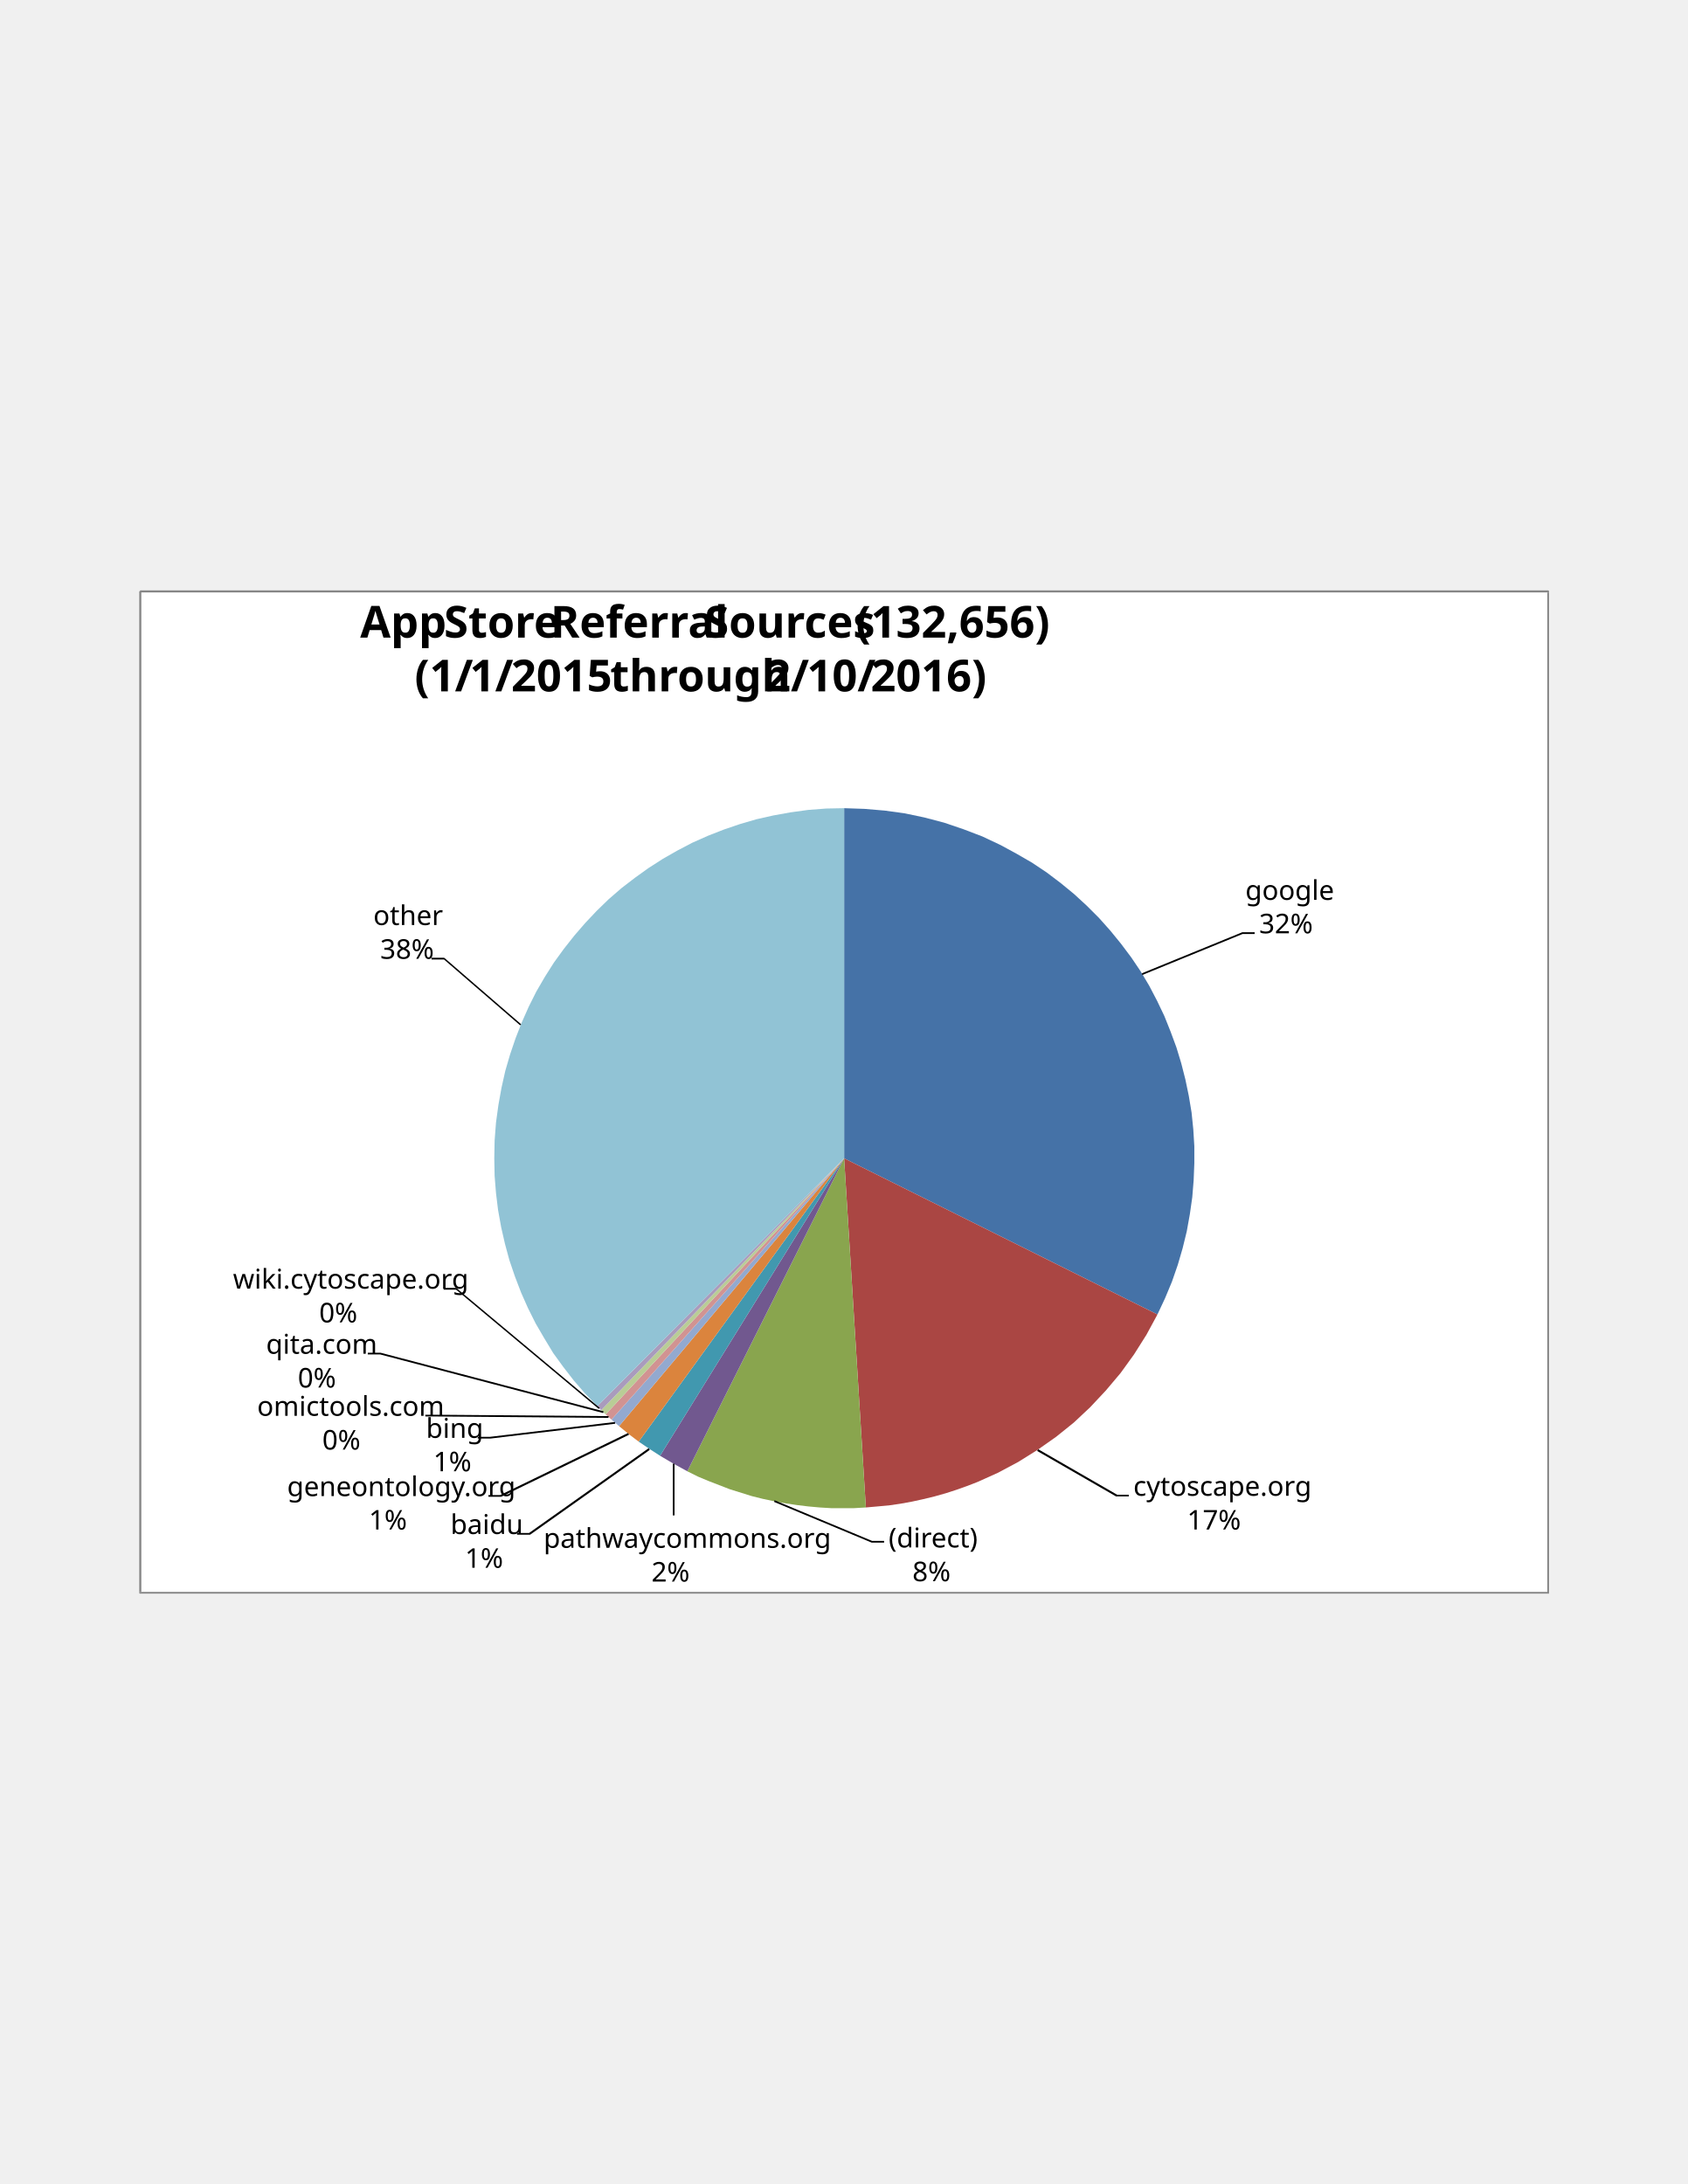
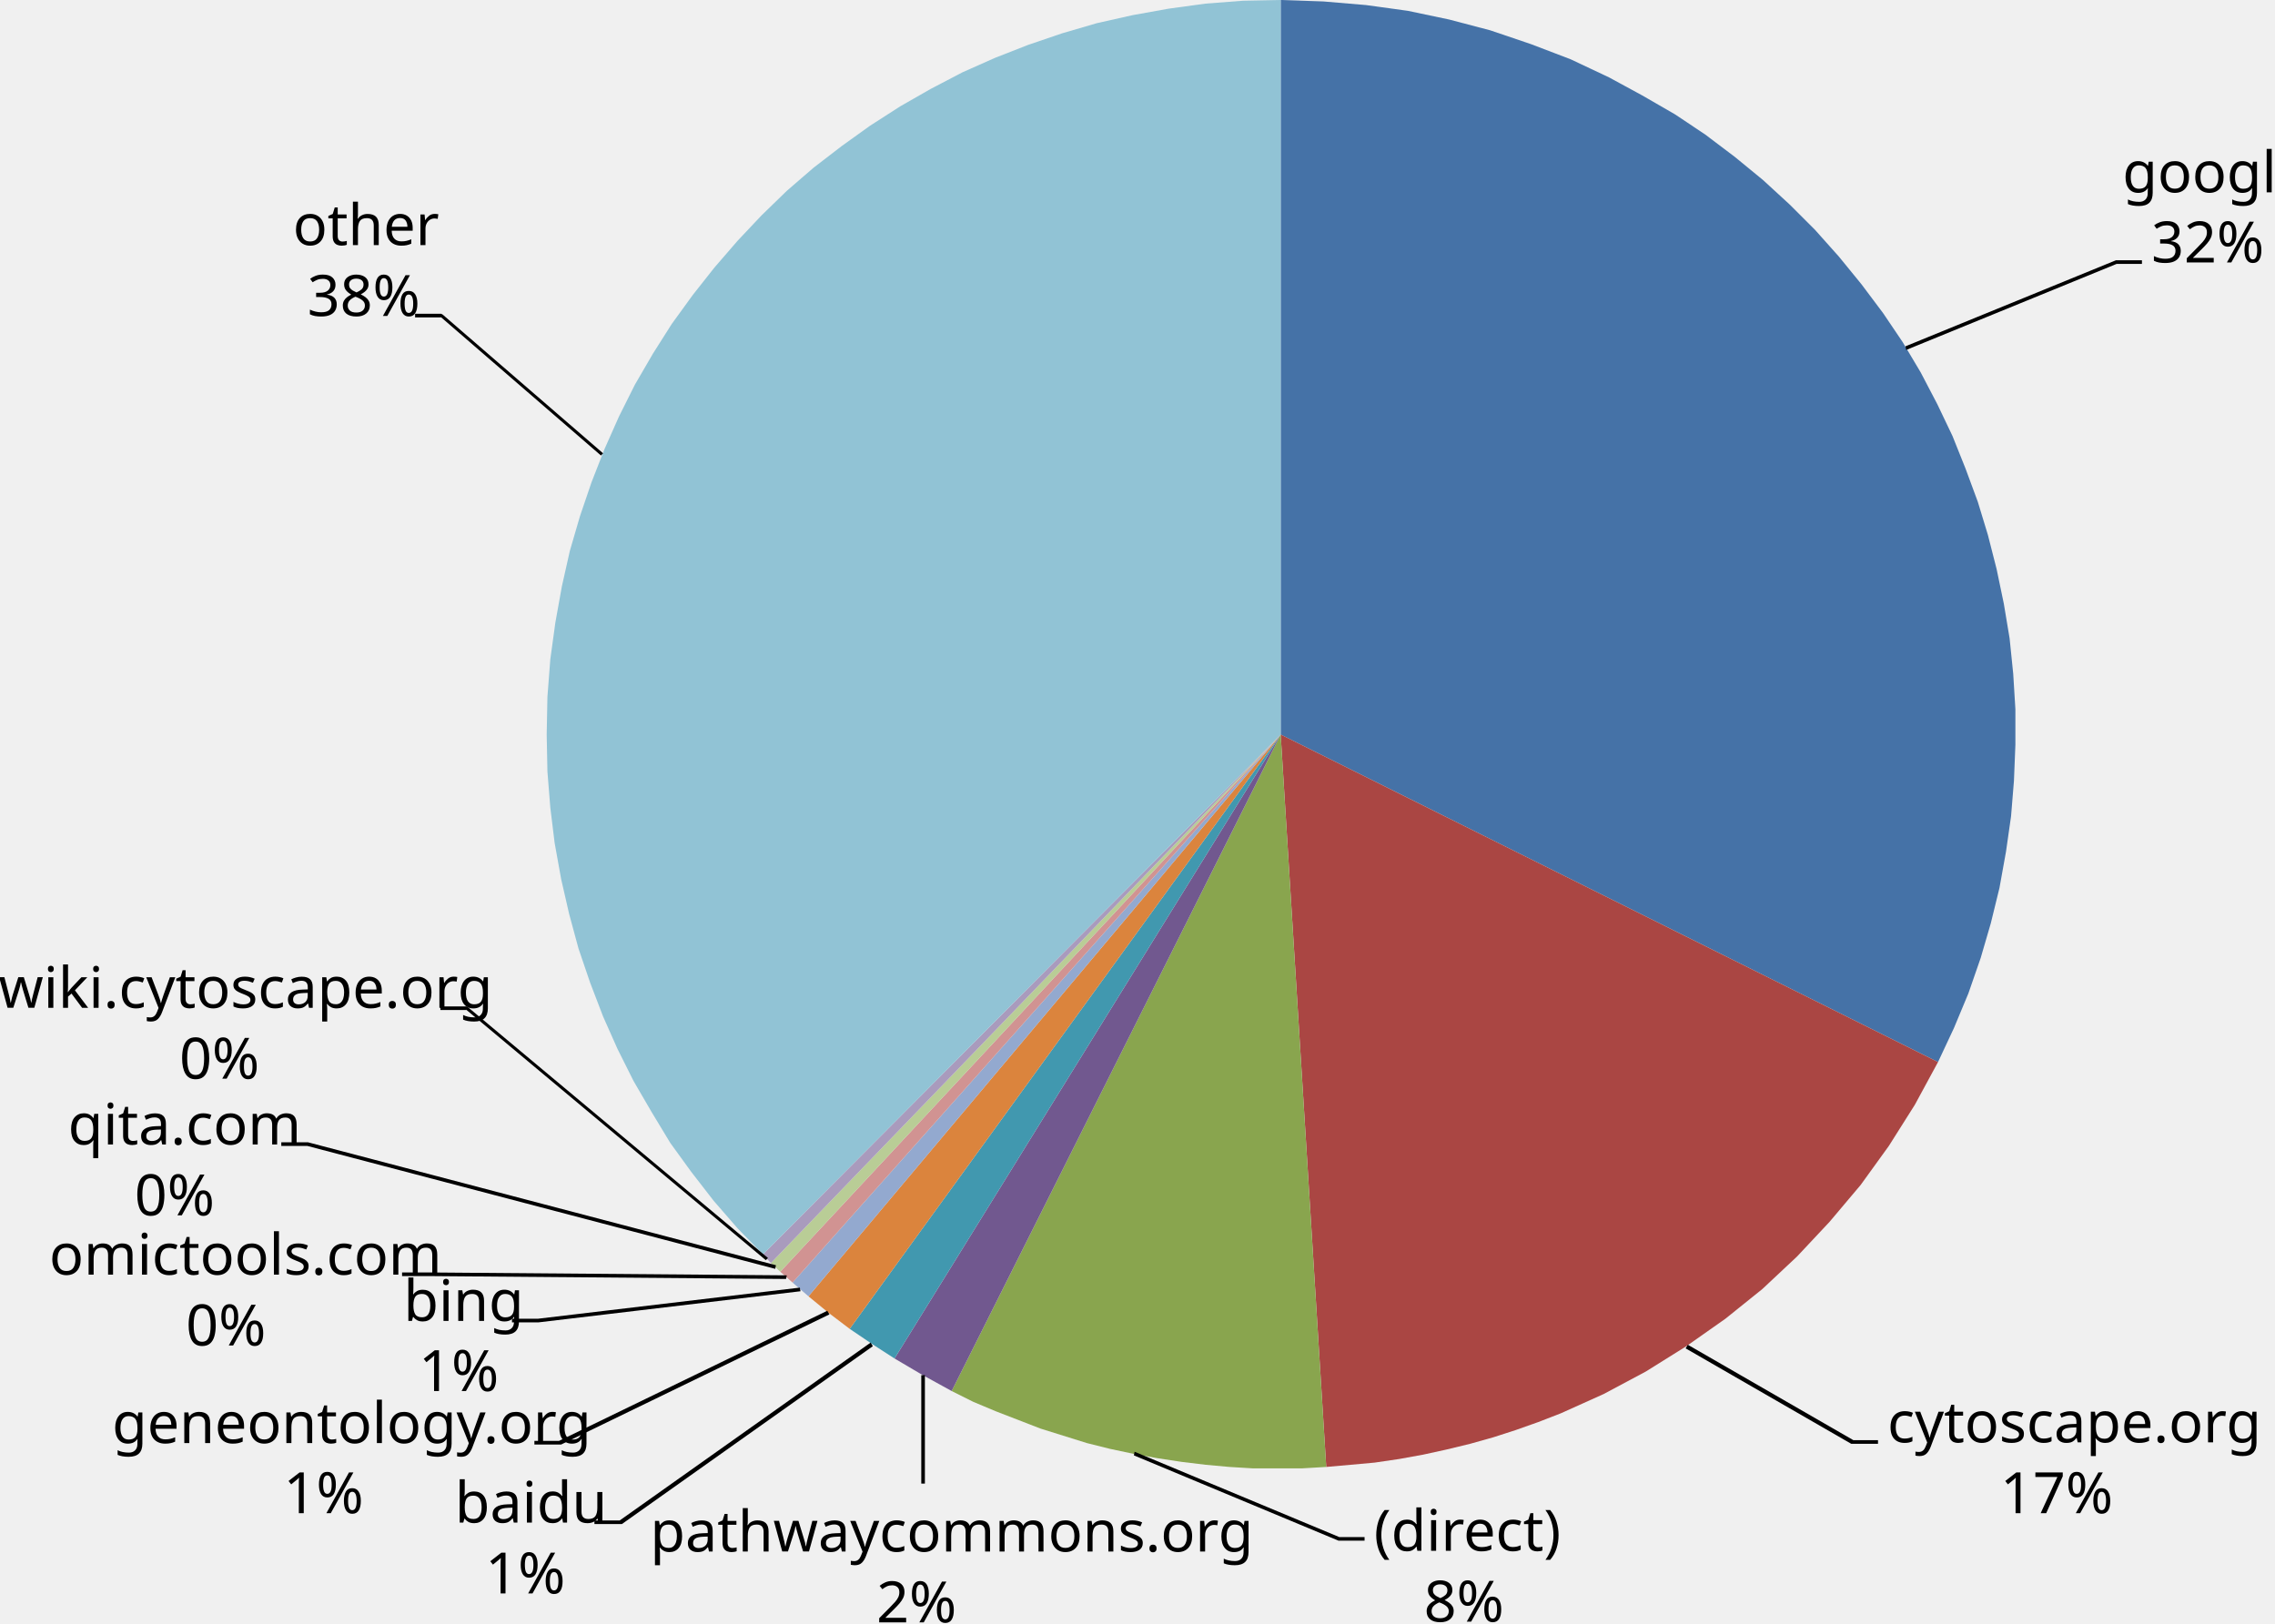
- <svg xmlns="http://www.w3.org/2000/svg" xmlns:ns1="http://www.svgmaker.com/svgns" xml:space="preserve" width="100%" height="100%" viewBox="0 0 4897 6337" preserveAspectRatio="xMidYMid" fill-rule="nonzero" stroke-linecap="round" stroke-linejoin="round">
-   <ns1:init width="215.9mm" height="279.4mm" viewBox="0 0 4897 6337" view="fit" crop="none" cropWidth="180.3mm" cropHeight="128.3mm" cropBox="404 1713 4090 2911" />
-   <defs>
-     <clipPath id="page_clip">
-       <rect x="0" y="0" width="4897" height="6337" />
-     </clipPath>
-   </defs>
-   <g id="Page_1" clip-path="url(#page_clip)" ns1:mediaBox="0 0 4897 6337">
-     <rect x="407" y="1716" width="4085" height="2906" fill="#FFFFFF" stroke="none" />
-     <path fill="#4572A7" stroke="none" d="M 2449,3361 l 909,453 22,-47 20,-48 17,-49 14,-48 12,-49 9,-50 7,-49 4,-49 2,-50 0,-49 -3,-49 -5,-49 -8,-48 -10,-48 -12,-47 -14,-46 -17,-46 -18,-45 -21,-44 -23,-44 -25,-42 -27,-40 -30,-40 -31,-38 -33,-37 -35,-35 -37,-34 -39,-32 -41,-31 -42,-28 -45,-26 -46,-25 -53,-25 -55,-21 -56,-19 -57,-15 -57,-12 -58,-8 -59,-5 -59,-2 0,1016 z" />
-     <path fill="#AA4643" stroke="none" d="M 2449,3361 l 63,1013 34,-3 33,-3 34,-5 33,-6 32,-7 33,-8 32,-9 31,-10 31,-11 31,-12 60,-27 58,-31 56,-35 54,-38 51,-41 48,-45 45,-48 43,-51 39,-54 36,-57 32,-59 -909,-453 z" />
-     <path fill="#89A54E" stroke="none" d="M 2449,3361 l -455,908 30,15 31,13 62,24 64,20 32,8 33,7 33,6 33,5 33,4 33,3 33,2 67,0 34,-2 -63,-1013 z" />
-     <path fill="#71588F" stroke="none" d="M 2449,3361 l -534,863 39,23 40,22 455,-908 z" />
-     <path fill="#4198AF" stroke="none" d="M 2449,3361 l -596,822 31,21 31,20 534,-863 z" />
-     <path fill="#DB843D" stroke="none" d="M 2449,3361 l -653,777 28,23 29,22 596,-822 z" />
-     <path fill="#93A9CF" stroke="none" d="M 2449,3361 l -675,758 22,19 653,-777 z" />
-     <path fill="#D19392" stroke="none" d="M 2449,3361 l -692,743 17,15 675,-758 z" />
-     <path fill="#B9CD96" stroke="none" d="M 2449,3361 l -705,731 13,12 692,-743 z" />
-     <path fill="#A99BBD" stroke="none" d="M 2449,3361 l -716,719 11,12 705,-731 z" />
-     <path fill="#91C3D5" stroke="none" d="M 2449,3361 l 0,-1016 -52,1 -52,4 -51,7 -50,9 -49,11 -48,14 -47,16 -46,18 -45,20 -44,23 -42,24 -42,27 -39,28 -39,30 -37,32 -35,34 -33,35 -32,37 -30,38 -29,40 -26,41 -25,43 -22,44 -20,45 -18,46 -16,47 -14,48 -11,49 -9,50 -7,51 -4,52 -1,52 1,51 4,50 6,49 9,50 11,48 13,48 16,47 18,47 20,45 22,44 25,43 26,43 29,40 31,40 33,38 35,36 716,-719 z" />
-     <path fill="#000000" stroke="none" d="M 1737,4088 l -415,-347 1,1 -36,0 0,-5 36,0 2,1 415,347 -3,3 z m 13,12 l -647,-170 -36,0 0,-5 37,0 647,170 -1,5 z m 135,107 l -347,246 -38,0 0,-5 36,0 -1,0 347,-246 3,5 z m -60,-44 l -371,180 -37,0 0,-5 35,0 -1,0 371,-180 3,5 z m -316,-1188 l -222,-192 1,1 -36,0 0,-5 36,0 2,1 222,192 -3,3 z m 1804,-151 l 291,-119 36,0 0,5 -36,0 1,0 -291,119 -1,-5 z m -1066,1529 l 283,118 -1,0 36,0 0,5 -36,0 -283,-118 1,-5 z m 765,-148 l 229,132 -2,0 36,0 0,5 -37,0 -229,-132 3,-5 z m -1227,-74 l -362,43 -37,0 0,-5 36,0 362,-43 1,5 z m -20,-17 l -495,-4 -36,0 0,-5 37,0 495,4 -1,5 z m 192,133 l 0,150 -5,0 0,-150 5,0 z" />
-     <text font-family="Calibri" font-size="79" fill="#000000">
-       <tspan x="3613,3651,3693,3734,3772,3790" y="2611">google</tspan>
-       <tspan x="3653,3694,3734" y="2708">32%</tspan>
-       <tspan x="3288,3322,3358,3384,3426,3457,3491,3529,3571,3611,3631,3673,3701" y="4340">cytoscape.org</tspan>
-       <tspan x="3444,3485,3526" y="4438">17%</tspan>
-       <tspan x="2578,2602,2644,2662,2690,2730,2764,2790" y="4490">(direct)</tspan>
-       <tspan x="2647,2688" y="4588">8%</tspan>
-       <tspan x="1577,1618,1656,1683,1725,1782,1820,1856,1890,1931,1995,2059,2101,2143,2174,2194,2236,2264" y="4491">pathwaycommons.org</tspan>
-       <tspan x="1890,1930" y="4589">2%</tspan>
-       <tspan x="1307,1349,1387,1405,1446" y="4451">baidu</tspan>
-       <tspan x="1349,1390" y="4549">1%</tspan>
-       <tspan x="833,871,911,952,992,1034,1076,1103,1145,1163,1205,1243,1278,1298,1340,1368" y="4341">geneontology.org</tspan>
-       <tspan x="1070,1111" y="4438">1%</tspan>
-       <tspan x="1236,1278,1295,1337" y="4172">bing</tspan>
-       <tspan x="1257,1297" y="4269">1%</tspan>
-       <tspan x="746,788,852,870,904,930,972,1014,1032,1063,1083,1117,1159" y="4108">omictools.com</tspan>
-       <tspan x="935,976" y="4206">0%</tspan>
-       <tspan x="772,814,832,858,896,916,950,992" y="3928">qita.com</tspan>
-       <tspan x="864,905" y="4026">0%</tspan>
-       <tspan x="676,733,751,787,805,825,859,894,921,963,994,1028,1066,1108,1148,1168,1210,1237" y="3739">wiki.cytoscape.org</tspan>
-       <tspan x="926,967" y="3837">0%</tspan>
-       <tspan x="1083,1125,1152,1194,1234" y="2684">other</tspan>
-       <tspan x="1103,1144,1185" y="2782">38%</tspan>
-     </text>
-     <text font-family="Calibri" font-size="128" fill="#000000" font-weight="700">
-       <tspan x="1045,1123,1191,1260" y="1850">App </tspan>
-       <tspan x="1288,1349,1392,1461,1505,1569" y="1850">Store </tspan>
-       <tspan x="1597,1667,1730,1769,1833,1878,1921,1984,2015" y="1850">Referral </tspan>
-       <tspan x="2044,2105,2174,2242,2286,2340,2404,2455" y="1850">Sources </tspan>
-       <tspan x="2483,2523,2587,2652,2717,2750,2815,2879,2944,2984" y="1850">(132,656) </tspan>
-       <tspan x="1203,1243,1308" y="2006">(1/</tspan>
-       <tspan x="1363,1428" y="2006">1/</tspan>
-       <tspan x="1483,1547,1612,1677,1742" y="2006">2015 </tspan>
-       <tspan x="1770,1814,1882,1926,1995,2064,2125,2194" y="2006">through </tspan>
-       <tspan x="2221,2286" y="2006">2/</tspan>
-       <tspan x="2341,2406,2471" y="2006">10/</tspan>
-       <tspan x="2526,2590,2655,2720,2785" y="2006">2016)</tspan>
-     </text>
-     <path fill="#868686" stroke="none" d="M 4492,1713 l 0,1 2,0 0,5 -4084,0 0,2900 -6,0 0,-2903 1,0 0,-1 1,0 0,-1 1,0 0,-1 4085,0 z" />
-     <path fill="#868686" stroke="none" d="M 4494,1719 l 0,2905 -4089,0 0,-1 -1,0 0,-4 4085,0 0,-2900 5,0 z" />
+ <svg xmlns="http://www.w3.org/2000/svg" width="3146px" height="2246px" viewBox="0 0 3146 2246" version="1.1">
+   <defs />
+   <g id="Page-1" stroke="none" stroke-width="1" fill="none" fill-rule="evenodd">
+     <g id="App_Store_Referral_Sources_Prior_Year" transform="translate(-2, 0)">
+       <g id="Page_1-Clipped">
+         <g id="Page_1">
+           <polygon id="Shape" fill="#4572A7" points="1773 1016 2682 1469 2704 1422 2724 1374 2741 1325 2755 1277 2767 1228 2776 1178 2783 1129 2787 1080 2789 1030 2789 981 2786 932 2781 883 2773 835 2763 787 2751 740 2737 694 2720 648 2702 603 2681 559 2658 515 2633 473 2606 433 2576 393 2545 355 2512 318 2477 283 2440 249 2401 217 2360 186 2318 158 2273 132 2227 107 2174 82 2119 61 2063 42 2006 27 1949 15 1891 7 1832 2 1773 0" />
+           <polygon id="Shape" fill="#AA4643" points="1773 1016 1836 2029 1870 2026 1903 2023 1937 2018 1970 2012 2002 2005 2035 1997 2067 1988 2098 1978 2129 1967 2160 1955 2220 1928 2278 1897 2334 1862 2388 1824 2439 1783 2487 1738 2532 1690 2575 1639 2614 1585 2650 1528 2682 1469" />
+           <polygon id="Shape" fill="#89A54E" points="1773 1016 1318 1924 1348 1939 1379 1952 1441 1976 1505 1996 1537 2004 1570 2011 1603 2017 1636 2022 1669 2026 1702 2029 1735 2031 1802 2031 1836 2029" />
+           <polygon id="Shape" fill="#71588F" points="1773 1016 1239 1879 1278 1902 1318 1924" />
+           <polygon id="Shape" fill="#4198AF" points="1773 1016 1177 1838 1208 1859 1239 1879" />
+           <polygon id="Shape" fill="#DB843D" points="1773 1016 1120 1793 1148 1816 1177 1838" />
+           <polygon id="Shape" fill="#93A9CF" points="1773 1016 1098 1774 1120 1793" />
+           <polygon id="Shape" fill="#D19392" points="1773 1016 1081 1759 1098 1774" />
+           <polygon id="Shape" fill="#B9CD96" points="1773 1016 1068 1747 1081 1759" />
+           <polygon id="Shape" fill="#A99BBD" points="1773 1016 1057 1735 1068 1747" />
+           <polygon id="Shape" fill="#91C3D5" points="1773 1016 1773 0 1721 1 1669 5 1618 12 1568 21 1519 32 1471 46 1424 62 1378 80 1333 100 1289 123 1247 147 1205 174 1166 202 1127 232 1090 264 1055 298 1022 333 990 370 960 408 931 448 905 489 880 532 858 576 838 621 820 667 804 714 790 762 779 811 770 861 763 912 759 964 758 1016 759 1067 763 1117 769 1166 778 1216 789 1264 802 1312 818 1359 836 1406 856 1451 878 1495 903 1538 929 1581 958 1621 989 1661 1022 1699 1057 1735" />
+           <path d="M1061,1743 L646,1396 L647,1397 L611,1397 L611,1392 L647,1392 L649,1393 L1064,1740 L1061,1743 L1061,1743 Z M1074,1755 L427,1585 L391,1585 L391,1580 L428,1580 L1075,1750 L1074,1755 L1074,1755 Z M1209,1862 L862,2108 L824,2108 L824,2103 L860,2103 L859,2103 L1206,1857 L1209,1862 L1209,1862 Z M1149,1818 L778,1998 L741,1998 L741,1993 L776,1993 L775,1993 L1146,1813 L1149,1818 L1149,1818 Z M833,630 L611,438 L612,439 L576,439 L576,434 L612,434 L614,435 L836,627 L833,630 L833,630 Z M2637,479 L2928,360 L2964,360 L2964,365 L2928,365 L2929,365 L2638,484 L2637,479 L2637,479 Z M1571,2008 L1854,2126 L1853,2126 L1889,2126 L1889,2131 L1853,2131 L1570,2013 L1571,2008 L1571,2008 Z M2336,1860 L2565,1992 L2563,1992 L2599,1992 L2599,1997 L2562,1997 L2333,1865 L2336,1860 L2336,1860 Z M1109,1786 L747,1829 L710,1829 L710,1824 L746,1824 L1108,1781 L1109,1786 L1109,1786 Z M1089,1769 L594,1765 L558,1765 L558,1760 L595,1760 L1090,1764 L1089,1769 L1089,1769 Z M1281,1902 L1281,2052 L1276,2052 L1276,1902 L1281,1902 L1281,1902 Z" id="Shape" fill="#000000" />
+           <text id="google" fill="#000000" font-family="Calibri" font-size="79" font-weight="normal">
+             <tspan x="2937" y="266">google</tspan>
+           </text>
+           <text id="32%" fill="#000000" font-family="Calibri" font-size="79" font-weight="normal">
+             <tspan x="2977" y="363">32%</tspan>
+           </text>
+           <text id="cytoscape.org" fill="#000000" font-family="Calibri" font-size="79" font-weight="normal">
+             <tspan x="2612" y="1995">cytoscape.org</tspan>
+           </text>
+           <text id="17%" fill="#000000" font-family="Calibri" font-size="79" font-weight="normal">
+             <tspan x="2768" y="2093">17%</tspan>
+           </text>
+           <text id="(direct)" fill="#000000" font-family="Calibri" font-size="79" font-weight="normal">
+             <tspan x="1902" y="2145">(direct)</tspan>
+           </text>
+           <text id="8%" fill="#000000" font-family="Calibri" font-size="79" font-weight="normal">
+             <tspan x="1971" y="2243">8%</tspan>
+           </text>
+           <text id="pathwaycommons.org" fill="#000000" font-family="Calibri" font-size="79" font-weight="normal">
+             <tspan x="901" y="2146">pathwaycommons.org</tspan>
+           </text>
+           <text id="2%" fill="#000000" font-family="Calibri" font-size="79" font-weight="normal">
+             <tspan x="1214" y="2244">2%</tspan>
+           </text>
+           <text id="baidu" fill="#000000" font-family="Calibri" font-size="79" font-weight="normal">
+             <tspan x="631" y="2106">baidu</tspan>
+           </text>
+           <text id="1%" fill="#000000" font-family="Calibri" font-size="79" font-weight="normal">
+             <tspan x="673" y="2204">1%</tspan>
+           </text>
+           <text id="geneontology.org" fill="#000000" font-family="Calibri" font-size="79" font-weight="normal">
+             <tspan x="157" y="1996">geneontology.org</tspan>
+           </text>
+           <text id="1%" fill="#000000" font-family="Calibri" font-size="79" font-weight="normal">
+             <tspan x="394" y="2093">1%</tspan>
+           </text>
+           <text id="bing" fill="#000000" font-family="Calibri" font-size="79" font-weight="normal">
+             <tspan x="560" y="1827">bing</tspan>
+           </text>
+           <text id="1%" fill="#000000" font-family="Calibri" font-size="79" font-weight="normal">
+             <tspan x="581" y="1924">1%</tspan>
+           </text>
+           <text id="omictools.com" fill="#000000" font-family="Calibri" font-size="79" font-weight="normal">
+             <tspan x="70" y="1763">omictools.com</tspan>
+           </text>
+           <text id="0%" fill="#000000" font-family="Calibri" font-size="79" font-weight="normal">
+             <tspan x="259" y="1861">0%</tspan>
+           </text>
+           <text id="qita.com" fill="#000000" font-family="Calibri" font-size="79" font-weight="normal">
+             <tspan x="96" y="1583">qita.com</tspan>
+           </text>
+           <text id="0%" fill="#000000" font-family="Calibri" font-size="79" font-weight="normal">
+             <tspan x="188" y="1681">0%</tspan>
+           </text>
+           <text id="wiki.cytoscape.org" fill="#000000" font-family="Calibri" font-size="79" font-weight="normal">
+             <tspan x="0" y="1394">wiki.cytoscape.org</tspan>
+           </text>
+           <text id="0%" fill="#000000" font-family="Calibri" font-size="79" font-weight="normal">
+             <tspan x="250" y="1492">0%</tspan>
+           </text>
+           <text id="other" fill="#000000" font-family="Calibri" font-size="79" font-weight="normal">
+             <tspan x="407" y="339">other</tspan>
+           </text>
+           <text id="38%" fill="#000000" font-family="Calibri" font-size="79" font-weight="normal">
+             <tspan x="427" y="437">38%</tspan>
+           </text>
+         </g>
+       </g>
+     </g>
  </g>
</svg>
